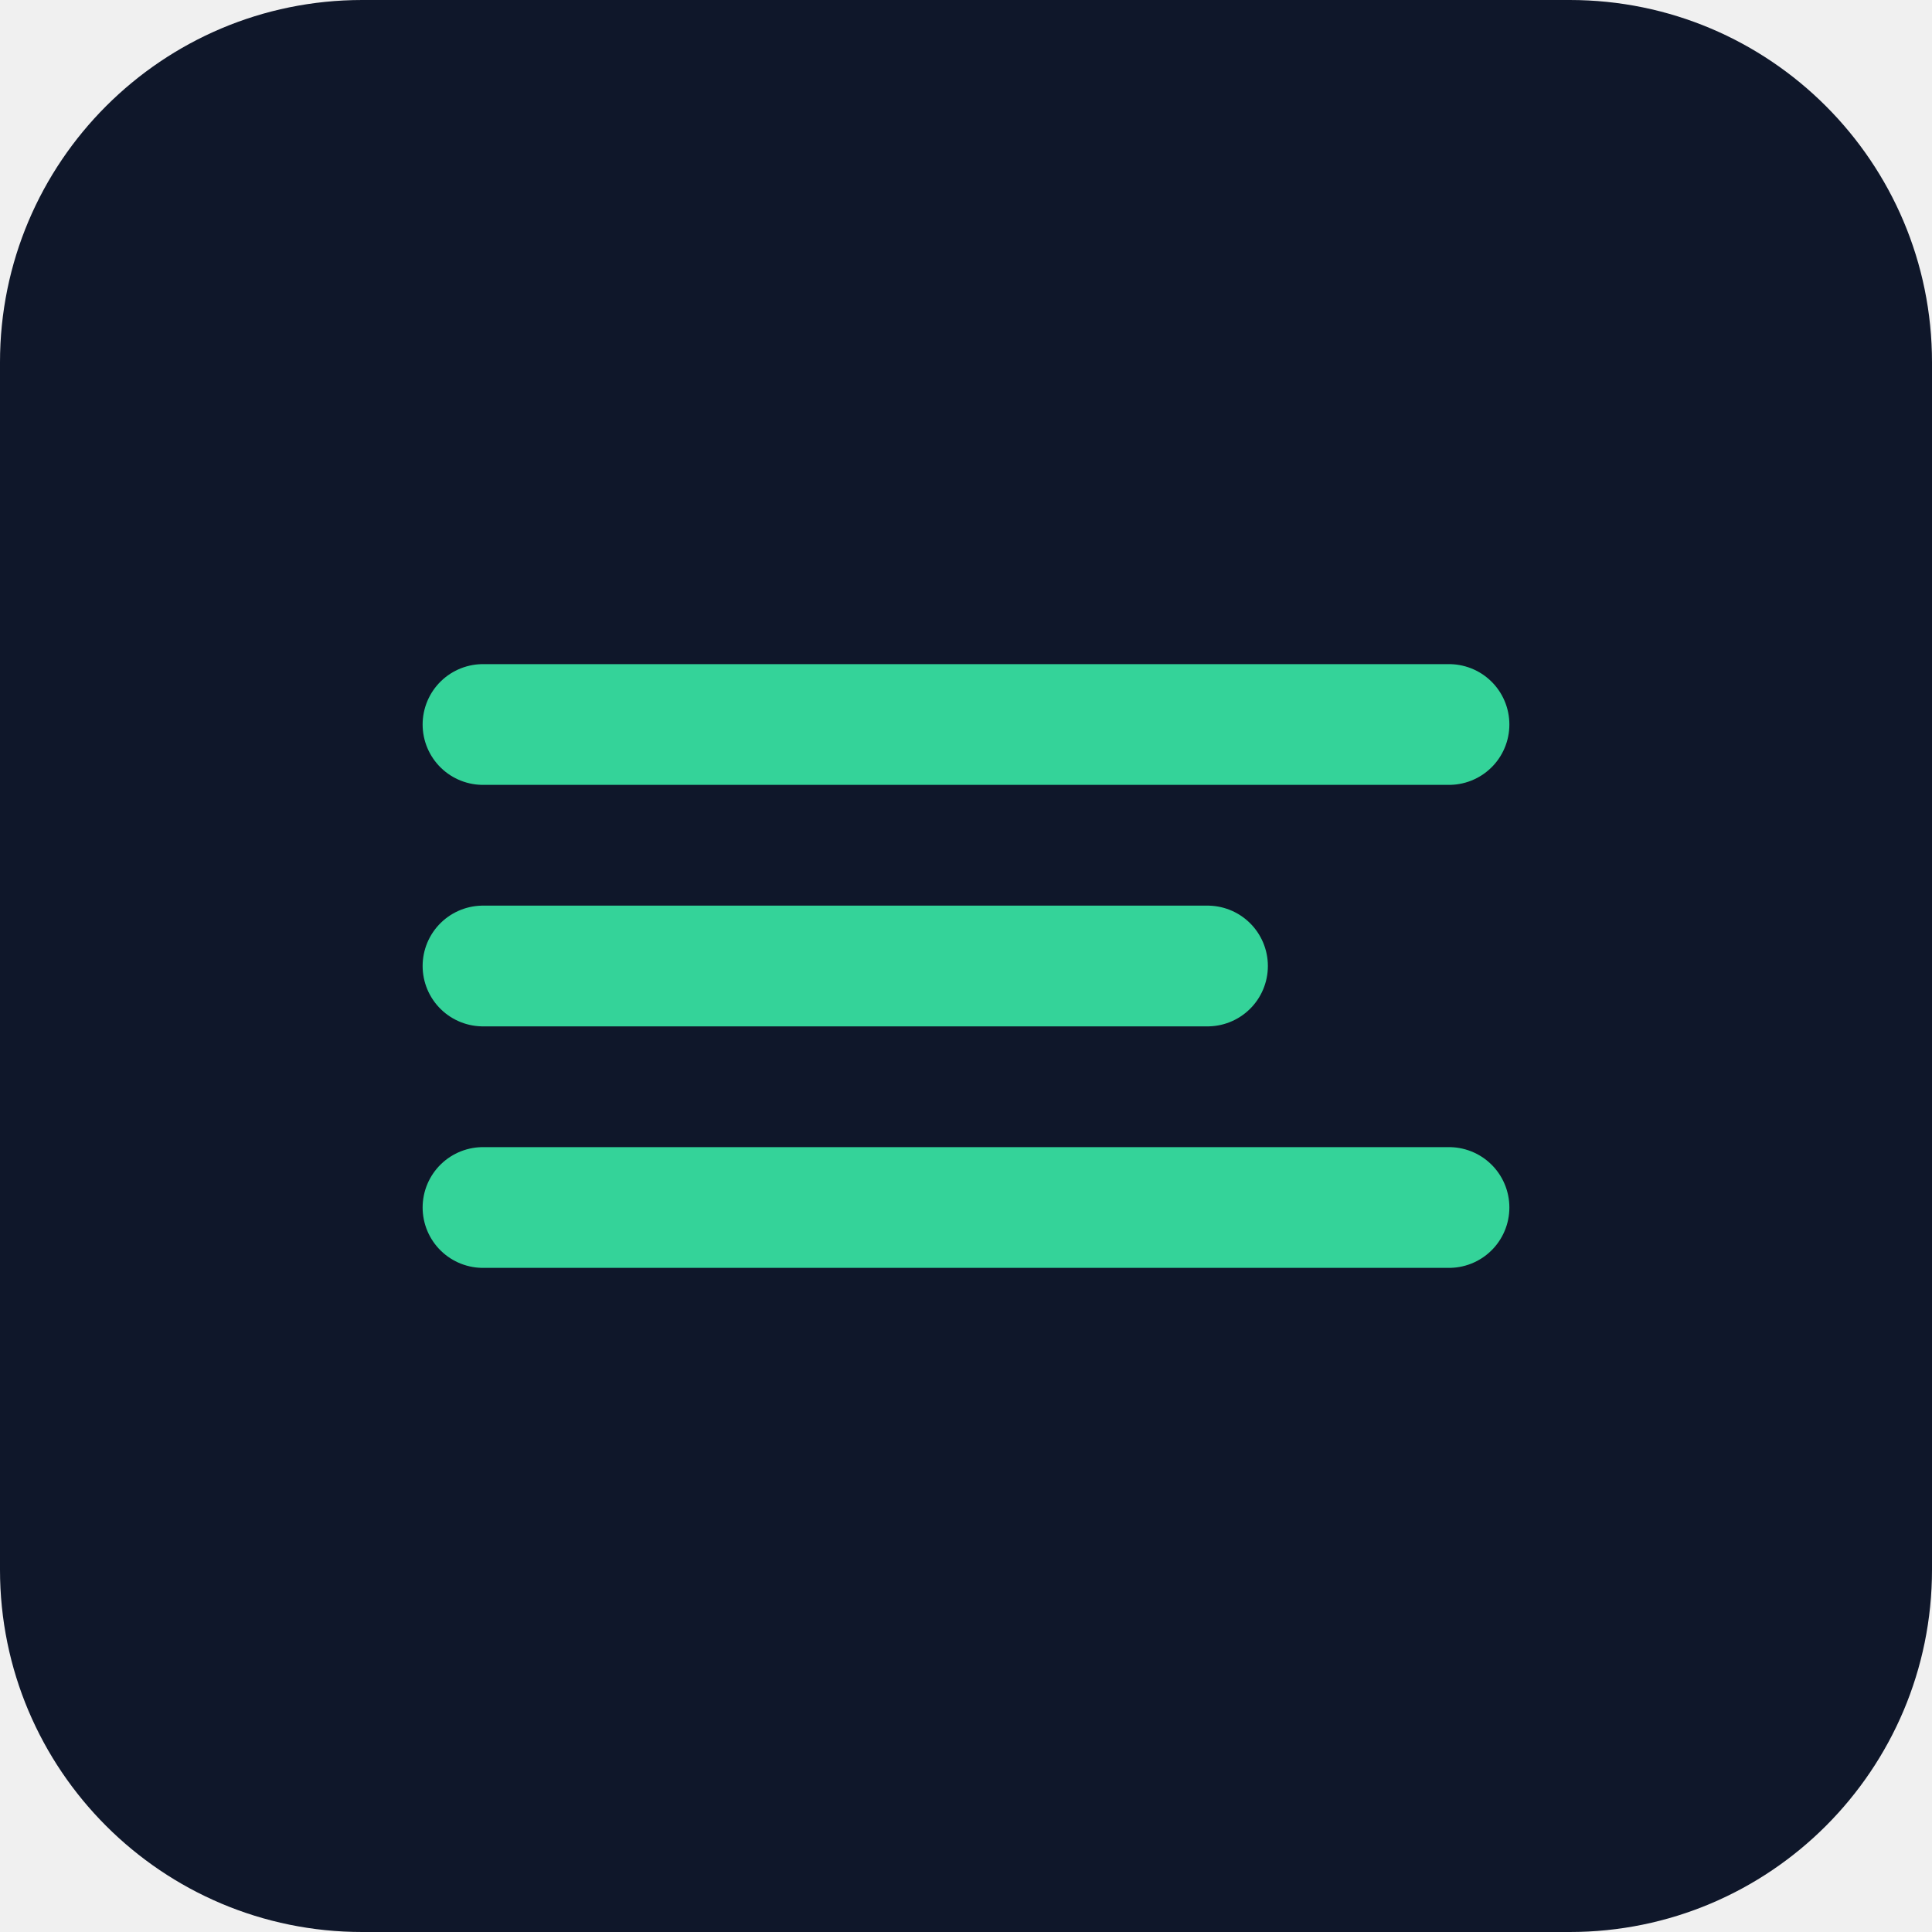
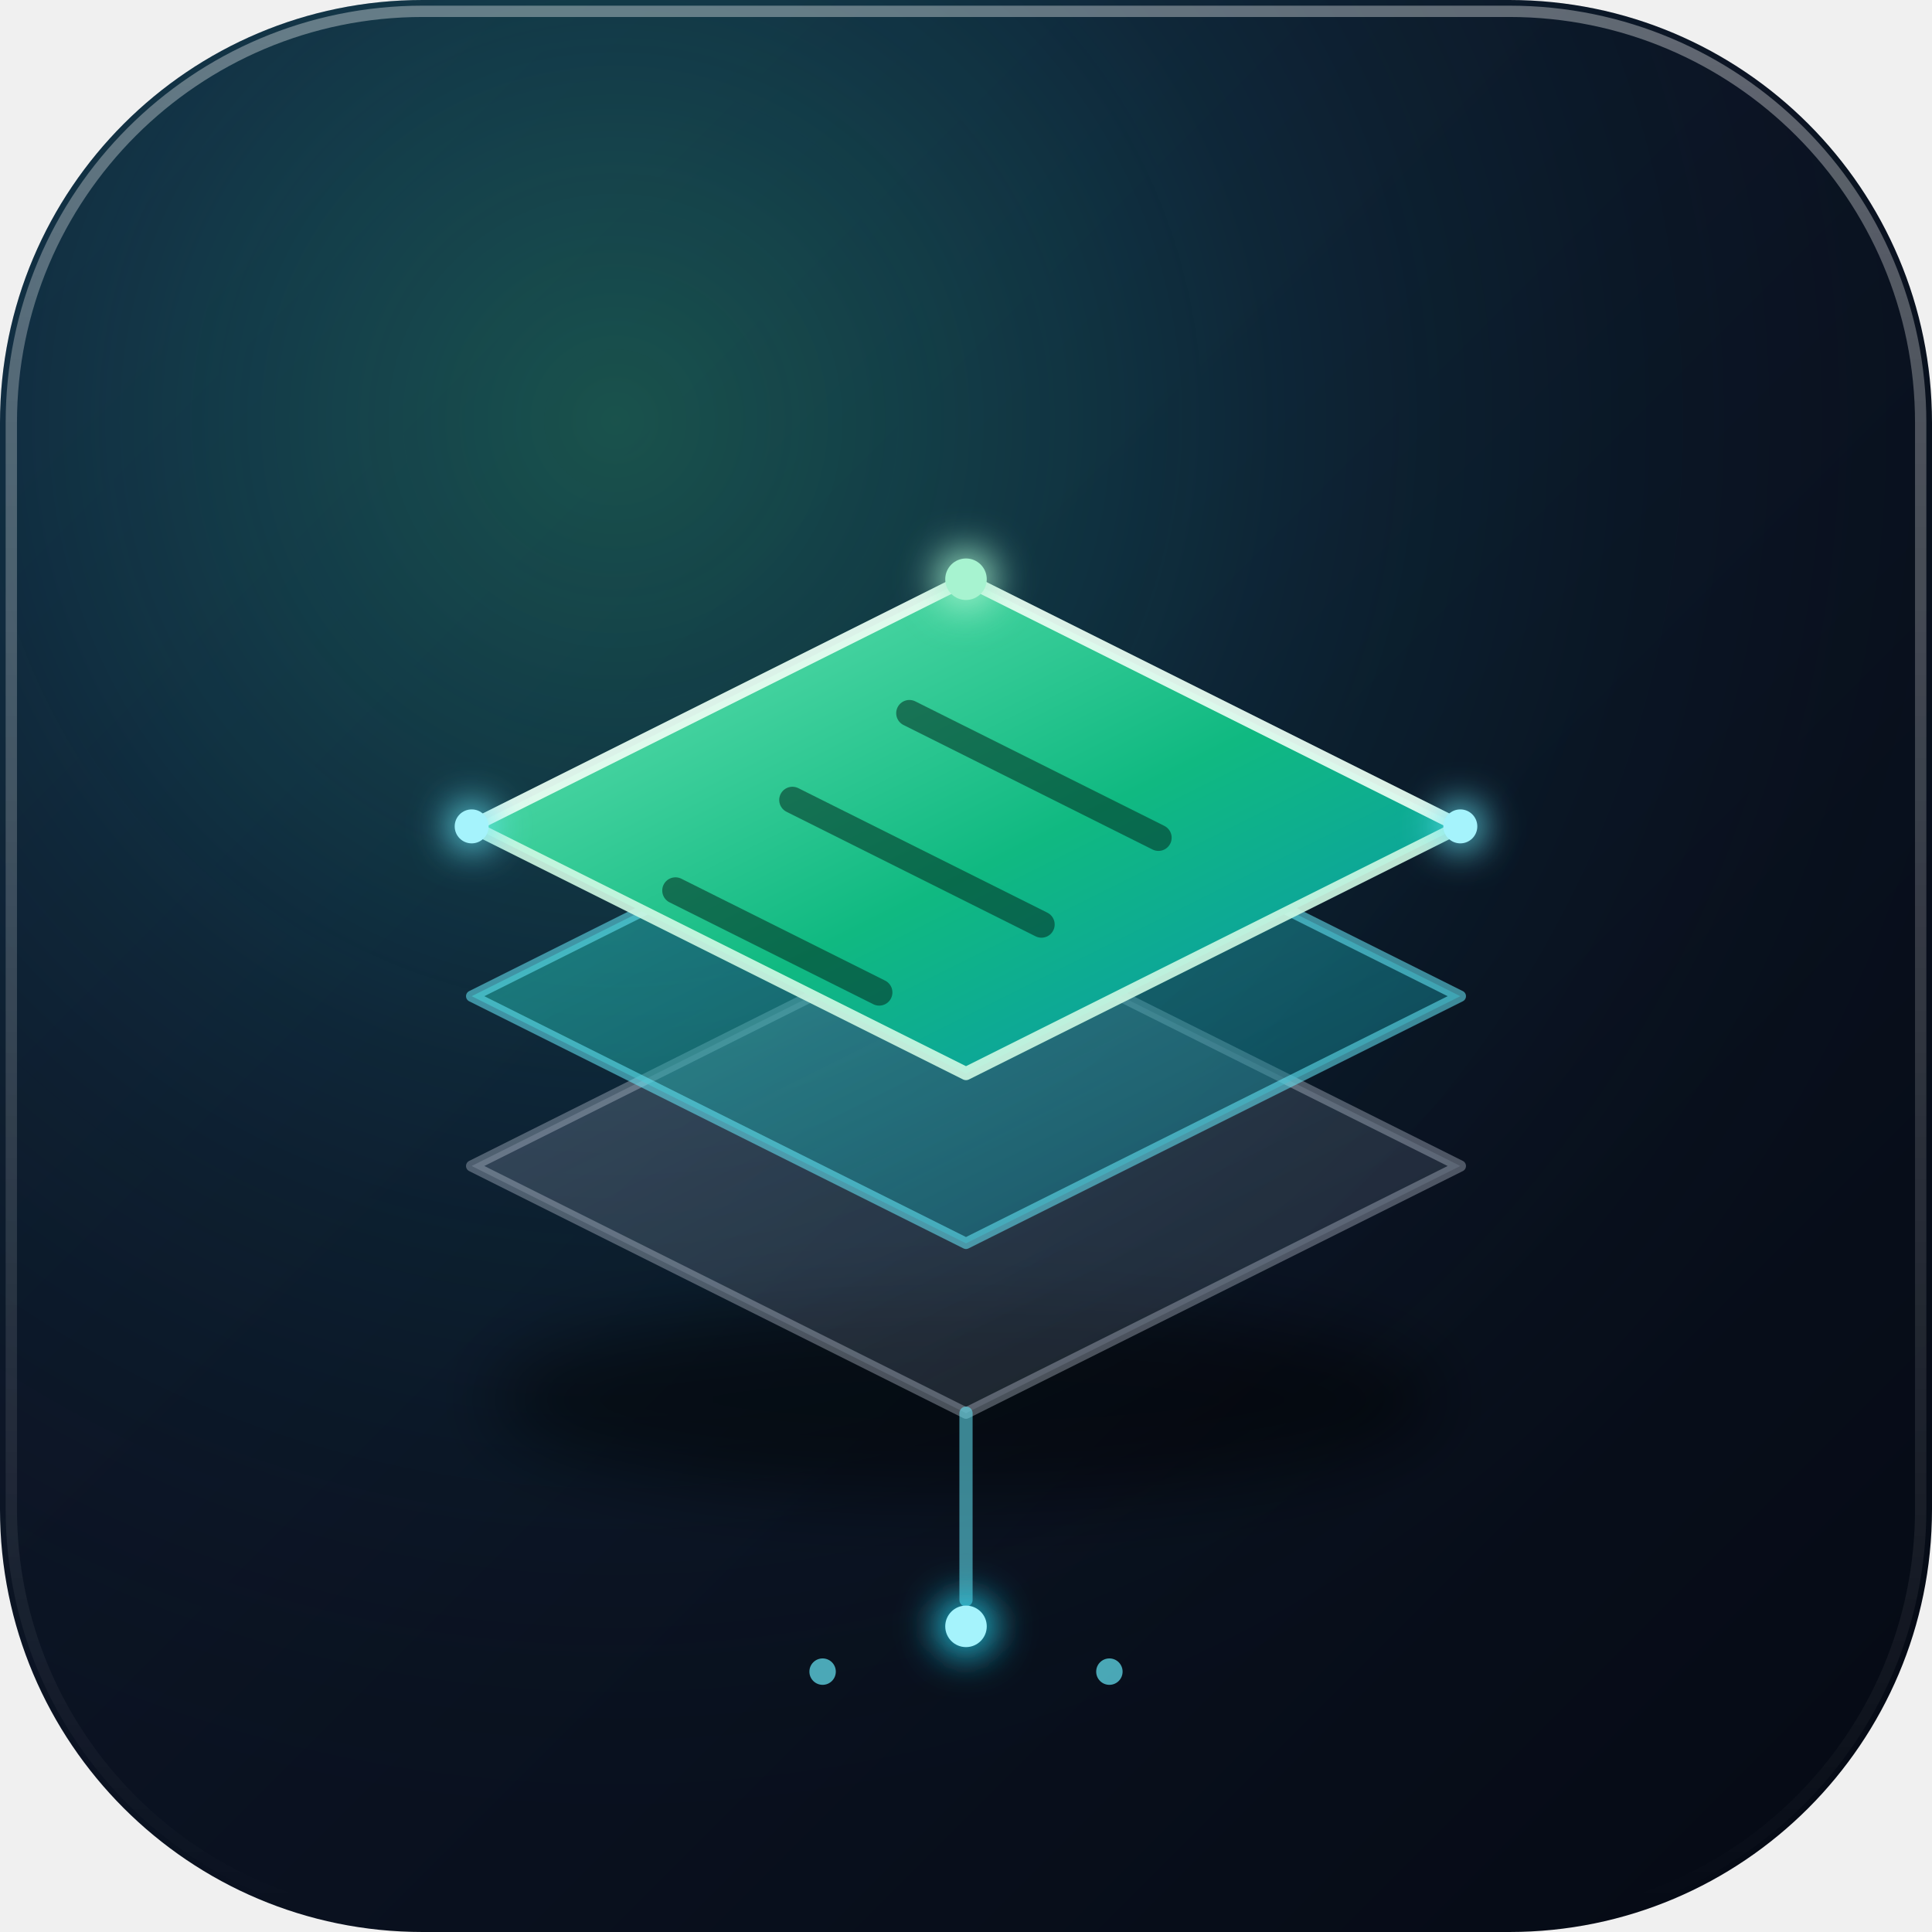
- <svg xmlns="http://www.w3.org/2000/svg" viewBox="0 0 32 32">
-   <rect width="32" height="32" rx="6" fill="#0f172a" />
-   <path d="M8 12h16M8 16h12M8 20h16" stroke="#34d399" stroke-width="2" stroke-linecap="round" />
+ <svg xmlns="http://www.w3.org/2000/svg" viewBox="0 0 1024 1024">
+   <defs>
+     <linearGradient id="bg" x1="0" y1="0" x2="1" y2="1">
+       <stop offset="0" stop-color="#101a2e" />
+       <stop offset="1" stop-color="#050a14" />
+     </linearGradient>
+     <radialGradient id="glow" cx="0.32" cy="0.22" r="0.75">
+       <stop offset="0" stop-color="#34d399" stop-opacity="0.32" />
+       <stop offset="0.45" stop-color="#22d3ee" stop-opacity="0.10" />
+       <stop offset="1" stop-color="#0b1220" stop-opacity="0" />
+     </radialGradient>
+     <linearGradient id="topFace" x1="0" y1="0" x2="1" y2="1">
+       <stop offset="0" stop-color="#6ee7b7" />
+       <stop offset="0.55" stop-color="#10b981" />
+       <stop offset="1" stop-color="#0891b2" />
+     </linearGradient>
+     <linearGradient id="midFace" x1="0" y1="0" x2="1" y2="1">
+       <stop offset="0" stop-color="#2dd4bf" stop-opacity="0.55" />
+       <stop offset="1" stop-color="#0e7490" stop-opacity="0.45" />
+     </linearGradient>
+     <linearGradient id="lowFace" x1="0" y1="0" x2="1" y2="1">
+       <stop offset="0" stop-color="#94a3b8" stop-opacity="0.32" />
+       <stop offset="1" stop-color="#475569" stop-opacity="0.28" />
+     </linearGradient>
+     <linearGradient id="edgeLight" x1="0" y1="0" x2="0" y2="1">
+       <stop offset="0" stop-color="#ffffff" stop-opacity="0.35" />
+       <stop offset="1" stop-color="#ffffff" stop-opacity="0" />
+     </linearGradient>
+     <filter id="soft" x="-30%" y="-30%" width="160%" height="160%">
+       <feGaussianBlur stdDeviation="18" />
+     </filter>
+     <filter id="dotGlow" x="-200%" y="-200%" width="500%" height="500%">
+       <feGaussianBlur stdDeviation="10" />
+     </filter>
+   </defs>
+   <rect x="0" y="0" width="1024" height="1024" rx="224" fill="url(#bg)" />
+   <rect x="0" y="0" width="1024" height="1024" rx="224" fill="url(#glow)" />
+   <rect x="6" y="6" width="1012" height="1012" rx="218" fill="none" stroke="url(#edgeLight)" stroke-width="6" />
+   <ellipse cx="512" cy="742" rx="250" ry="52" fill="#000000" fill-opacity="0.45" filter="url(#soft)" />
+   <g transform="translate(512 618)">
+     <path d="M-262 0 L0 -131 L262 0 L0 131 Z" fill="url(#lowFace)" stroke="#cbd5e1" stroke-opacity="0.35" stroke-width="6" stroke-linejoin="round" />
+   </g>
+   <g transform="translate(512 528)">
+     <path d="M-262 0 L0 -131 L262 0 L0 131 Z" fill="url(#midFace)" stroke="#67e8f9" stroke-opacity="0.55" stroke-width="6" stroke-linejoin="round" />
+   </g>
+   <g transform="translate(512 438)">
+     <path d="M-262 0 L0 -131 L262 0 L0 131 Z" fill="url(#topFace)" stroke="#d1fae5" stroke-opacity="0.9" stroke-width="7" stroke-linejoin="round" />
+     <path d="M-262 0 L0 -131 L262 0" fill="none" stroke="#ffffff" stroke-opacity="0.45" stroke-width="7" stroke-linecap="round" stroke-linejoin="round" />
+     <g stroke="#022c22" stroke-opacity="0.55" stroke-width="14" stroke-linecap="round">
+       <line x1="-92" y1="-14" x2="40" y2="52" />
+       <line x1="-30" y1="-60" x2="102" y2="6" />
+       <line x1="-154" y1="34" x2="-46" y2="88" />
+     </g>
+   </g>
+   <circle cx="512" cy="307" r="16" fill="#a7f3d0" filter="url(#dotGlow)" fill-opacity="0.9" />
+   <circle cx="512" cy="307" r="11" fill="#a7f3d0" />
+   <circle cx="250" cy="438" r="12" fill="#67e8f9" filter="url(#dotGlow)" />
+   <circle cx="250" cy="438" r="9" fill="#a5f3fc" />
+   <circle cx="774" cy="438" r="12" fill="#67e8f9" filter="url(#dotGlow)" />
+   <circle cx="774" cy="438" r="9" fill="#a5f3fc" />
+   <line x1="512" y1="749" x2="512" y2="848" stroke="#67e8f9" stroke-opacity="0.55" stroke-width="7" stroke-linecap="round" />
+   <circle cx="512" cy="862" r="16" fill="#22d3ee" filter="url(#dotGlow)" fill-opacity="0.9" />
+   <circle cx="512" cy="862" r="11" fill="#a5f3fc" />
+   <circle cx="436" cy="886" r="7" fill="#67e8f9" fill-opacity="0.7" />
+   <circle cx="588" cy="886" r="7" fill="#67e8f9" fill-opacity="0.7" />
</svg>
